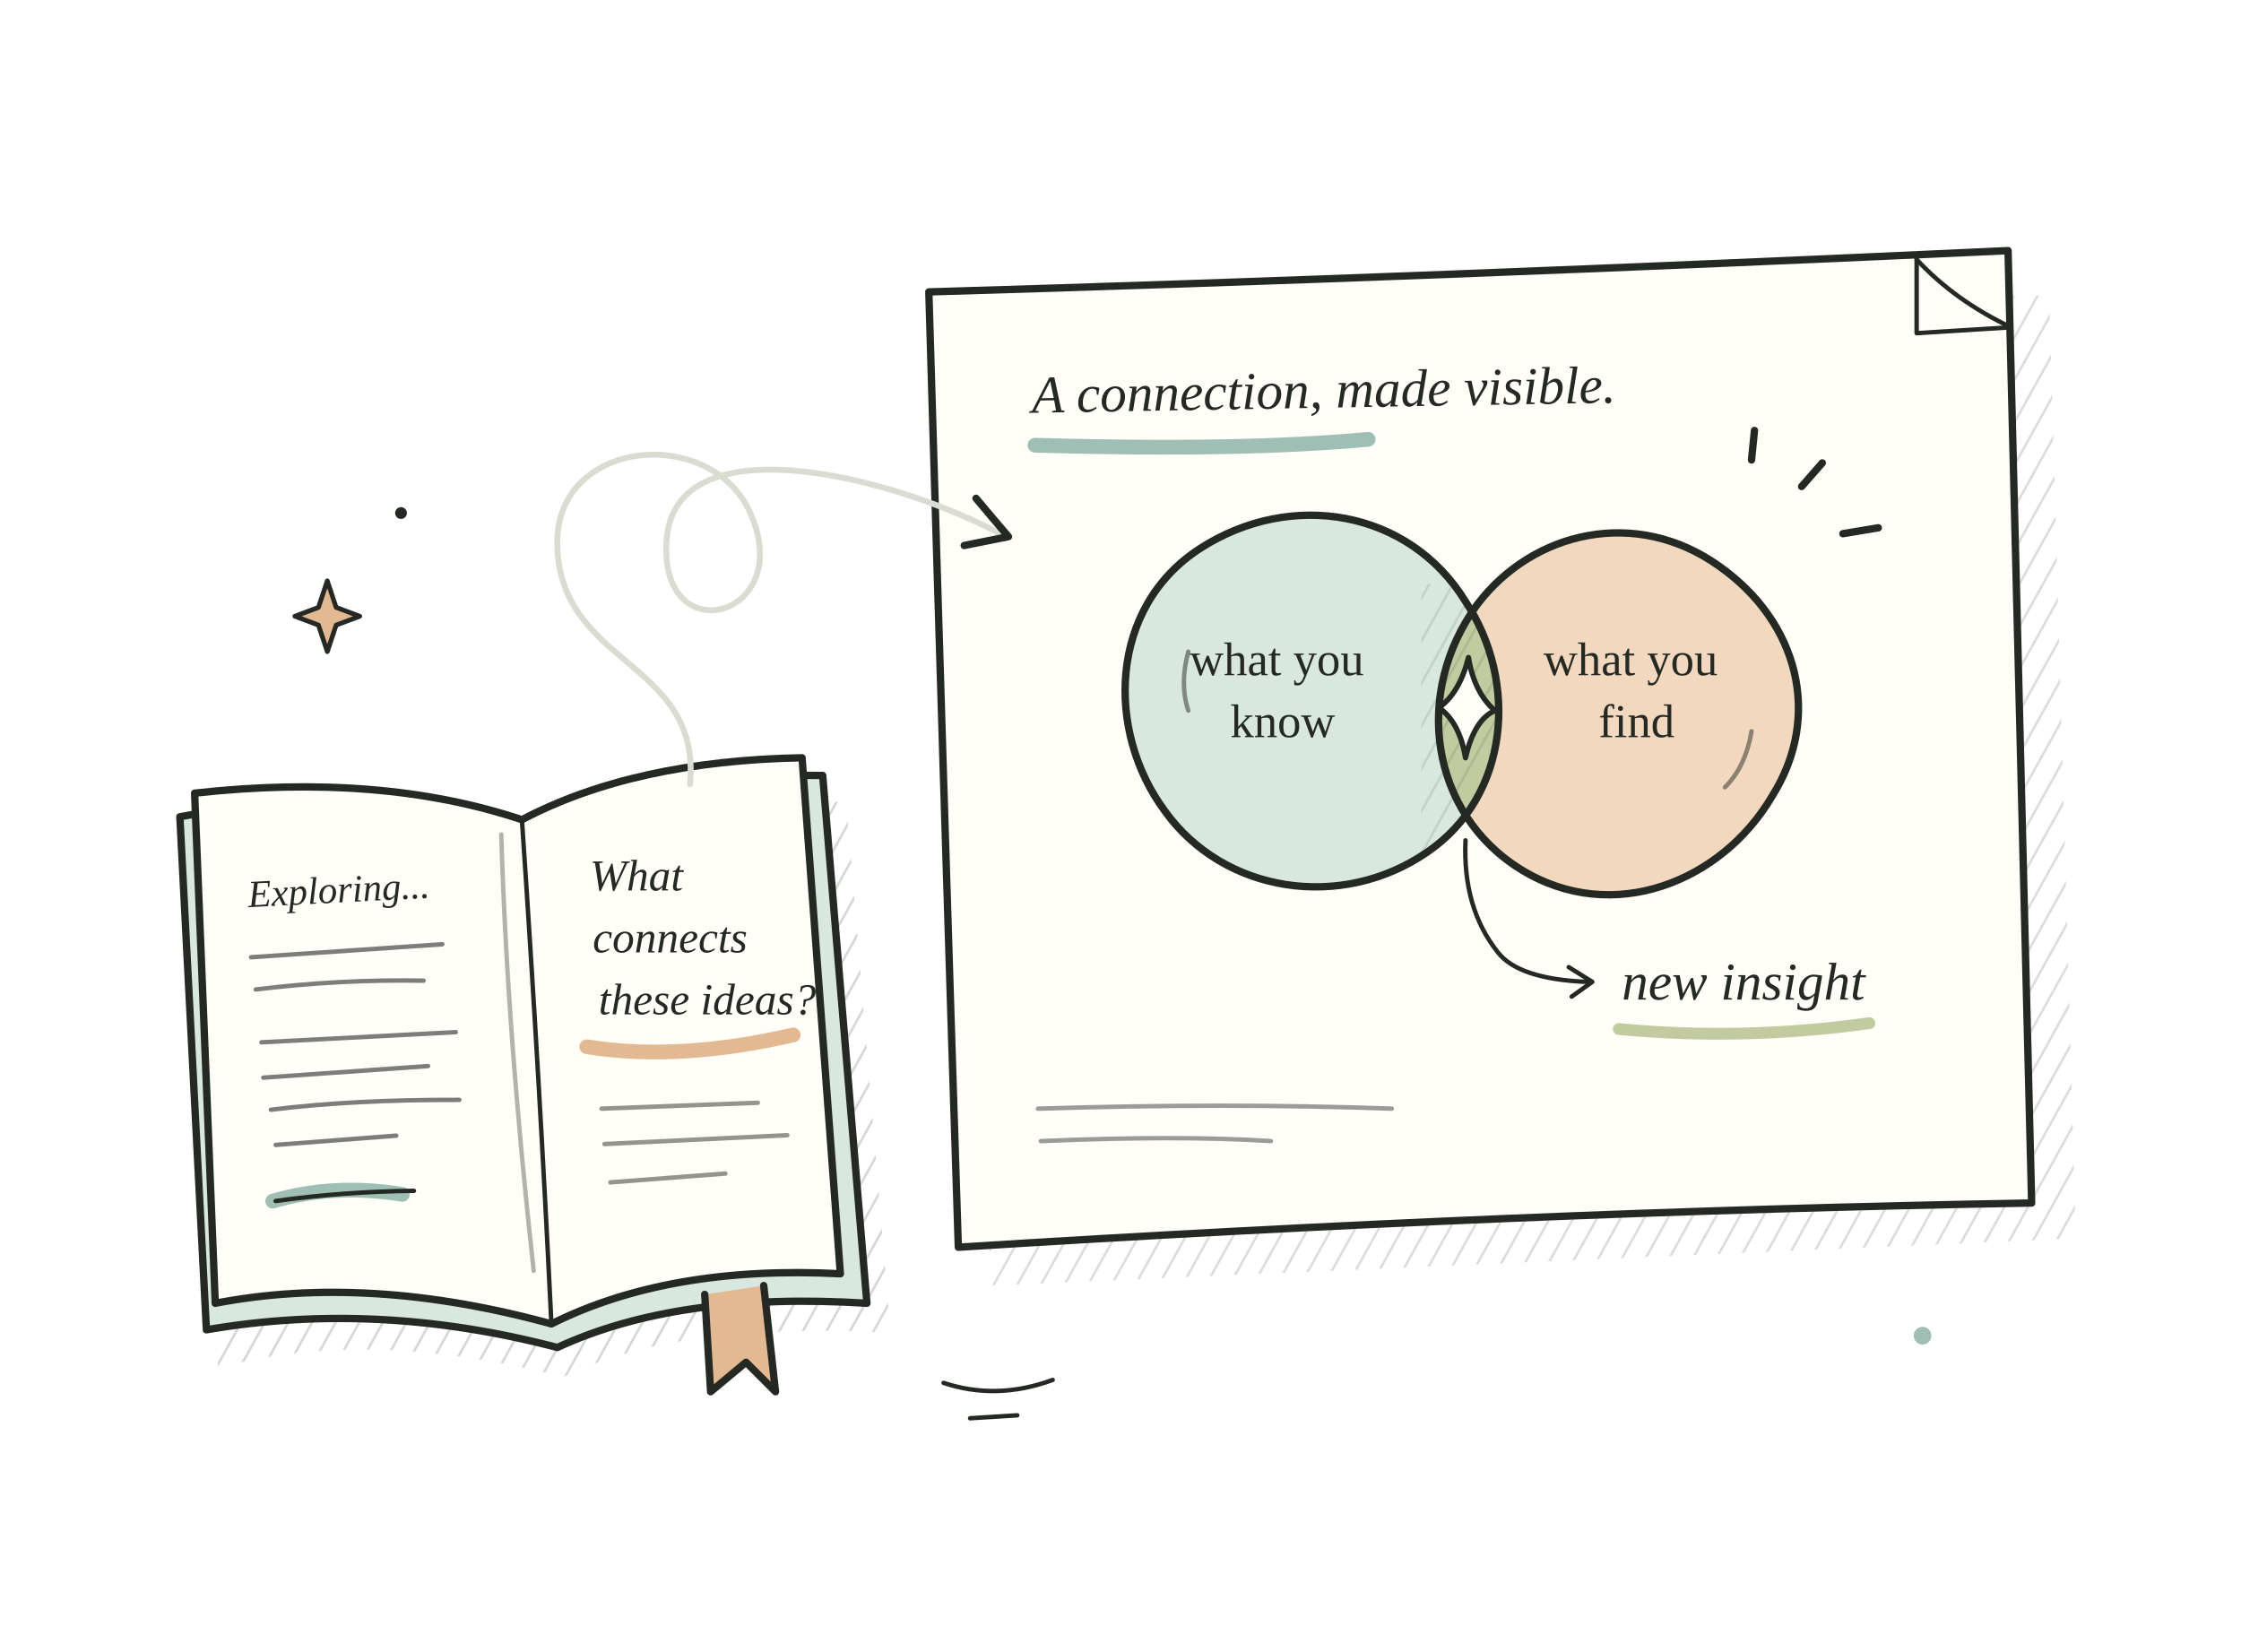
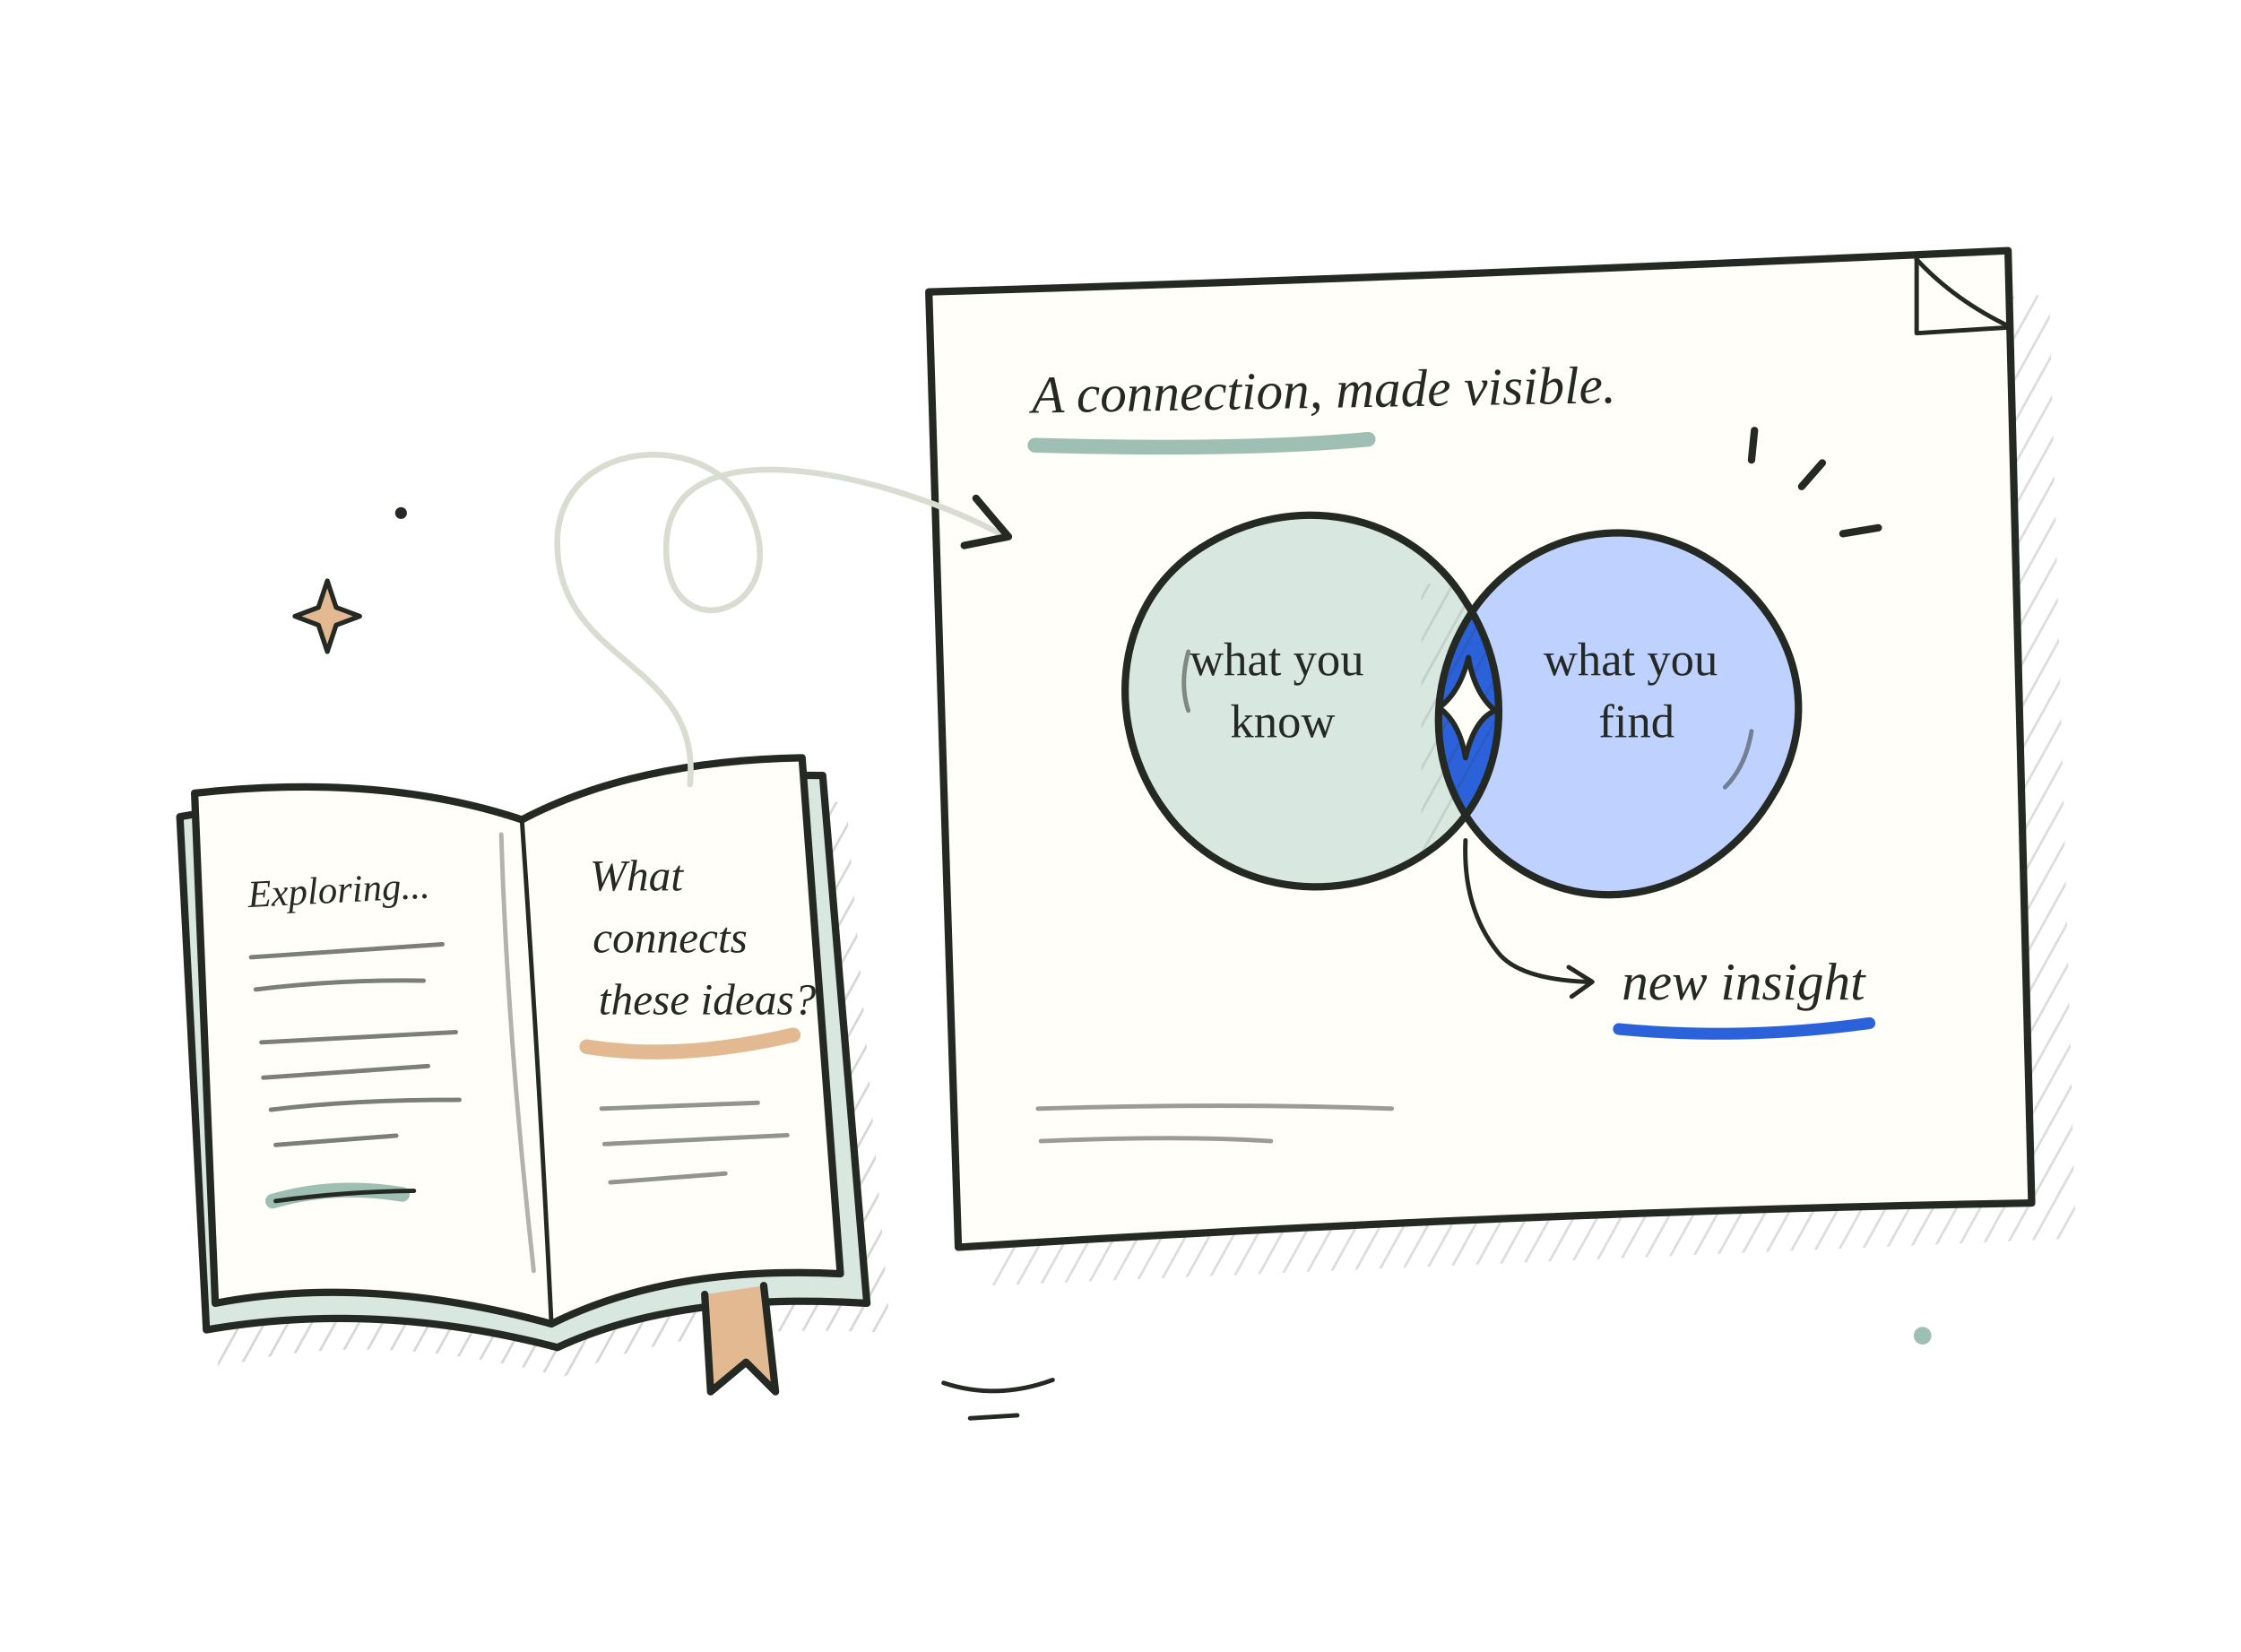
<svg xmlns="http://www.w3.org/2000/svg" width="760" height="560" viewBox="0 0 760 560" fill="none" role="img" aria-labelledby="title desc">
  <defs>
    <pattern id="hatch" width="7" height="7" patternUnits="userSpaceOnUse" patternTransform="rotate(29)">
      <path d="M2 0V7" stroke="#252923" stroke-width=".8" opacity=".3" />
    </pattern>
    <clipPath id="leftShape">
      <path d="M497 204C478 173 438 166 407 186C376 206 375 248 395 275C415 303 455 309 484 289C512 270 515 231 497 204Z" />
    </clipPath>
    <style>
      .ink{stroke:#252923;stroke-width:2.5;stroke-linecap:round;stroke-linejoin:round}
      .fine{stroke:#252923;stroke-width:1.5;stroke-linecap:round;stroke-linejoin:round}
      .label{font-family:Georgia,'Times New Roman',serif;fill:#252923}
      .thread{stroke-dasharray:420;stroke-dashoffset:420;animation:trace 7s ease-in-out infinite}
      .insight{transform-box:fill-box;transform-origin:center;animation:breathe 7s ease-in-out infinite}
      .rays{animation:glimmer 7s ease-in-out infinite}
      @keyframes trace{0%,8%{stroke-dashoffset:420;opacity:0}14%{opacity:1}48%,85%{stroke-dashoffset:0;opacity:1}100%{stroke-dashoffset:0;opacity:0}}
      @keyframes breathe{0%,35%,100%{transform:scale(.94)}55%,78%{transform:scale(1.06)}}
      @keyframes glimmer{0%,38%,100%{opacity:.25}55%,78%{opacity:1}}
      @media(prefers-reduced-motion:reduce){.thread{animation:none;stroke-dashoffset:0}.insight,.rays{animation:none}}
    </style>
  </defs>
  <path d="M326 114L695 100L704 420L336 436Z" fill="url(#hatch)" opacity=".55" />
  <path d="M315 99Q486 94 681 85L689 408Q515 411 325 423Q320 268 315 99Z" fill="#FFFEF9" class="ink" />
  <path d="M650 87L650 113L682 111" class="fine" />
  <path d="M650 88Q663 102 682 111" class="fine" />
  <text x="350" y="140" class="label" font-size="18" font-style="italic" transform="rotate(-1 350 140)">A connection, made visible.</text>
  <path d="M351 151Q421 153 464 149" stroke="#9FBFB4" stroke-width="5" stroke-linecap="round" />
  <path d="M497 204C478 173 438 166 407 186C376 206 375 248 395 275C415 303 455 309 484 289C512 270 515 231 497 204Z" fill="#D8E8E0" />
-   <path d="M583 192C555 172 520 180 501 205C479 235 485 276 516 295C547 314 584 299 601 270C618 243 610 211 583 192Z" fill="#F2D8BF" />
+   <path d="M583 192C555 172 520 180 501 205C479 235 485 276 516 295C547 314 584 299 601 270C618 243 610 211 583 192Z" fill="#BFD2FF" />
  <g clip-path="url(#leftShape)">
-     <path d="M583 192C555 172 520 180 501 205C479 235 485 276 516 295C547 314 584 299 601 270C618 243 610 211 583 192Z" fill="#C2CBA0" />
+     <path d="M583 192C555 172 520 180 501 205C479 235 485 276 516 295C547 314 584 299 601 270C618 243 610 211 583 192Z" fill="#2B62D9" />
    <path d="M482 198H519V295H482Z" fill="url(#hatch)" opacity=".42" />
  </g>
  <path d="M497 204C478 173 438 166 407 186C376 206 375 248 395 275C415 303 455 309 484 289C512 270 515 231 497 204Z" class="ink" />
  <path d="M583 192C555 172 520 180 501 205C479 235 485 276 516 295C547 314 584 299 601 270C618 243 610 211 583 192Z" class="ink" />
  <path d="M403 221Q400 232 403 241M594 248Q592 260 585 267" class="fine" opacity=".5" />
  <text x="435" y="229" text-anchor="middle" class="label" font-size="16">
    <tspan x="435">what you</tspan>
    <tspan x="435" dy="21">know</tspan>
  </text>
  <text x="555" y="229" text-anchor="middle" class="label" font-size="16">
    <tspan x="555">what you</tspan>
    <tspan x="555" dy="21">find</tspan>
  </text>
  <g class="insight">
    <path d="M498 223Q500 235 507 241Q500 244 497 257Q495 245 488 240Q495 235 498 223Z" fill="#FFFEF9" stroke="#252923" stroke-width="1.8" stroke-linejoin="round" />
  </g>
  <path d="M497 285Q496 308 508 323Q515 332 538 333" class="fine" />
  <path d="M532 328L540 333L533 338" class="fine" />
  <text x="550" y="339" class="label" font-size="18" font-style="italic">new insight</text>
-   <path d="M549 349Q591 353 634 347" stroke="#C2CBA0" stroke-width="4" stroke-linecap="round" />
+   <path d="M549 349Q591 353 634 347" stroke="#2B62D9" stroke-width="4" stroke-linecap="round" />
  <path d="M352 376Q416 374 472 376M353 387Q400 385 431 387" class="fine" opacity=".46" />
  <path d="M64 290Q125 277 184 290Q214 271 287 272L302 452Q230 448 191 467Q124 450 74 464Z" fill="url(#hatch)" opacity=".65" />
  <path d="M61 277Q122 266 180 281Q222 262 279 263L294 442Q230 438 189 457Q128 441 70 451Z" fill="#D8E8E0" class="ink" />
  <path d="M66 269Q129 262 177 278Q215 258 272 257L285 432Q227 429 187 449Q125 432 73 442Z" fill="#FFFEF9" class="ink" />
  <path d="M177 278Q183 366 187 449" class="fine" />
  <path d="M170 283Q172 350 181 431" class="fine" opacity=".35" />
  <g transform="rotate(-3 117 340)">
    <text x="86" y="306" class="label" font-size="13" font-style="italic">Exploring...</text>
    <path d="M86 323L151 322M87 334Q116 332 144 334" class="fine" opacity=".6" />
    <path d="M88 352L154 352M88 364L144 363M90 375Q118 373 154 375M91 387L132 386" class="fine" opacity=".6" />
    <path d="M89 406Q110 401 133 406" stroke="#9FBFB4" stroke-width="5" stroke-linecap="round" />
    <path d="M90 406Q113 404 137 405" class="fine" />
  </g>
  <text x="200" y="302" class="label" font-size="15" font-style="italic">
    <tspan x="200">What</tspan>
    <tspan x="201" dy="21">connects</tspan>
    <tspan x="203" dy="21">these ideas?</tspan>
  </text>
  <path d="M199 355Q230 360 269 351" stroke="#E3B991" stroke-width="5" stroke-linecap="round" />
  <path d="M204 376L257 374M205 388L267 385M207 401L246 398" class="fine" opacity=".5" />
  <path d="M239 439L241 472L253 462L263 472L259 436" fill="#E3B991" class="ink" />
  <path d="M234 266C238 224 190 226 189 185C188 149 240 144 254 173C271 209 224 222 226 184C228 142 305 162 341 182" stroke="#D9DDD1" stroke-width="2" stroke-linecap="round" />
  <path d="M234 266C238 224 190 226 189 185C188 149 240 144 254 173C271 209 224 222 226 184C228 142 305 162 341 182" class="ink thread" />
  <path d="M331 169Q336 175 342 182L327 185" class="ink" />
  <g class="rays">
    <path d="M611 165L618 157M625 181L637 179M594 156L595 146" class="ink" />
    <path d="M111 197L114 206L122 209L114 212L111 221L108 212L100 209L108 206Z" fill="#E3B991" stroke="#252923" stroke-width="1.6" stroke-linejoin="round" />
  </g>
  <path d="M320 469Q338 475 357 468M329 481L345 480" class="fine" />
  <circle cx="652" cy="453" r="3" fill="#9FBFB4" />
  <circle cx="136" cy="174" r="2" fill="#252923" />
</svg>
